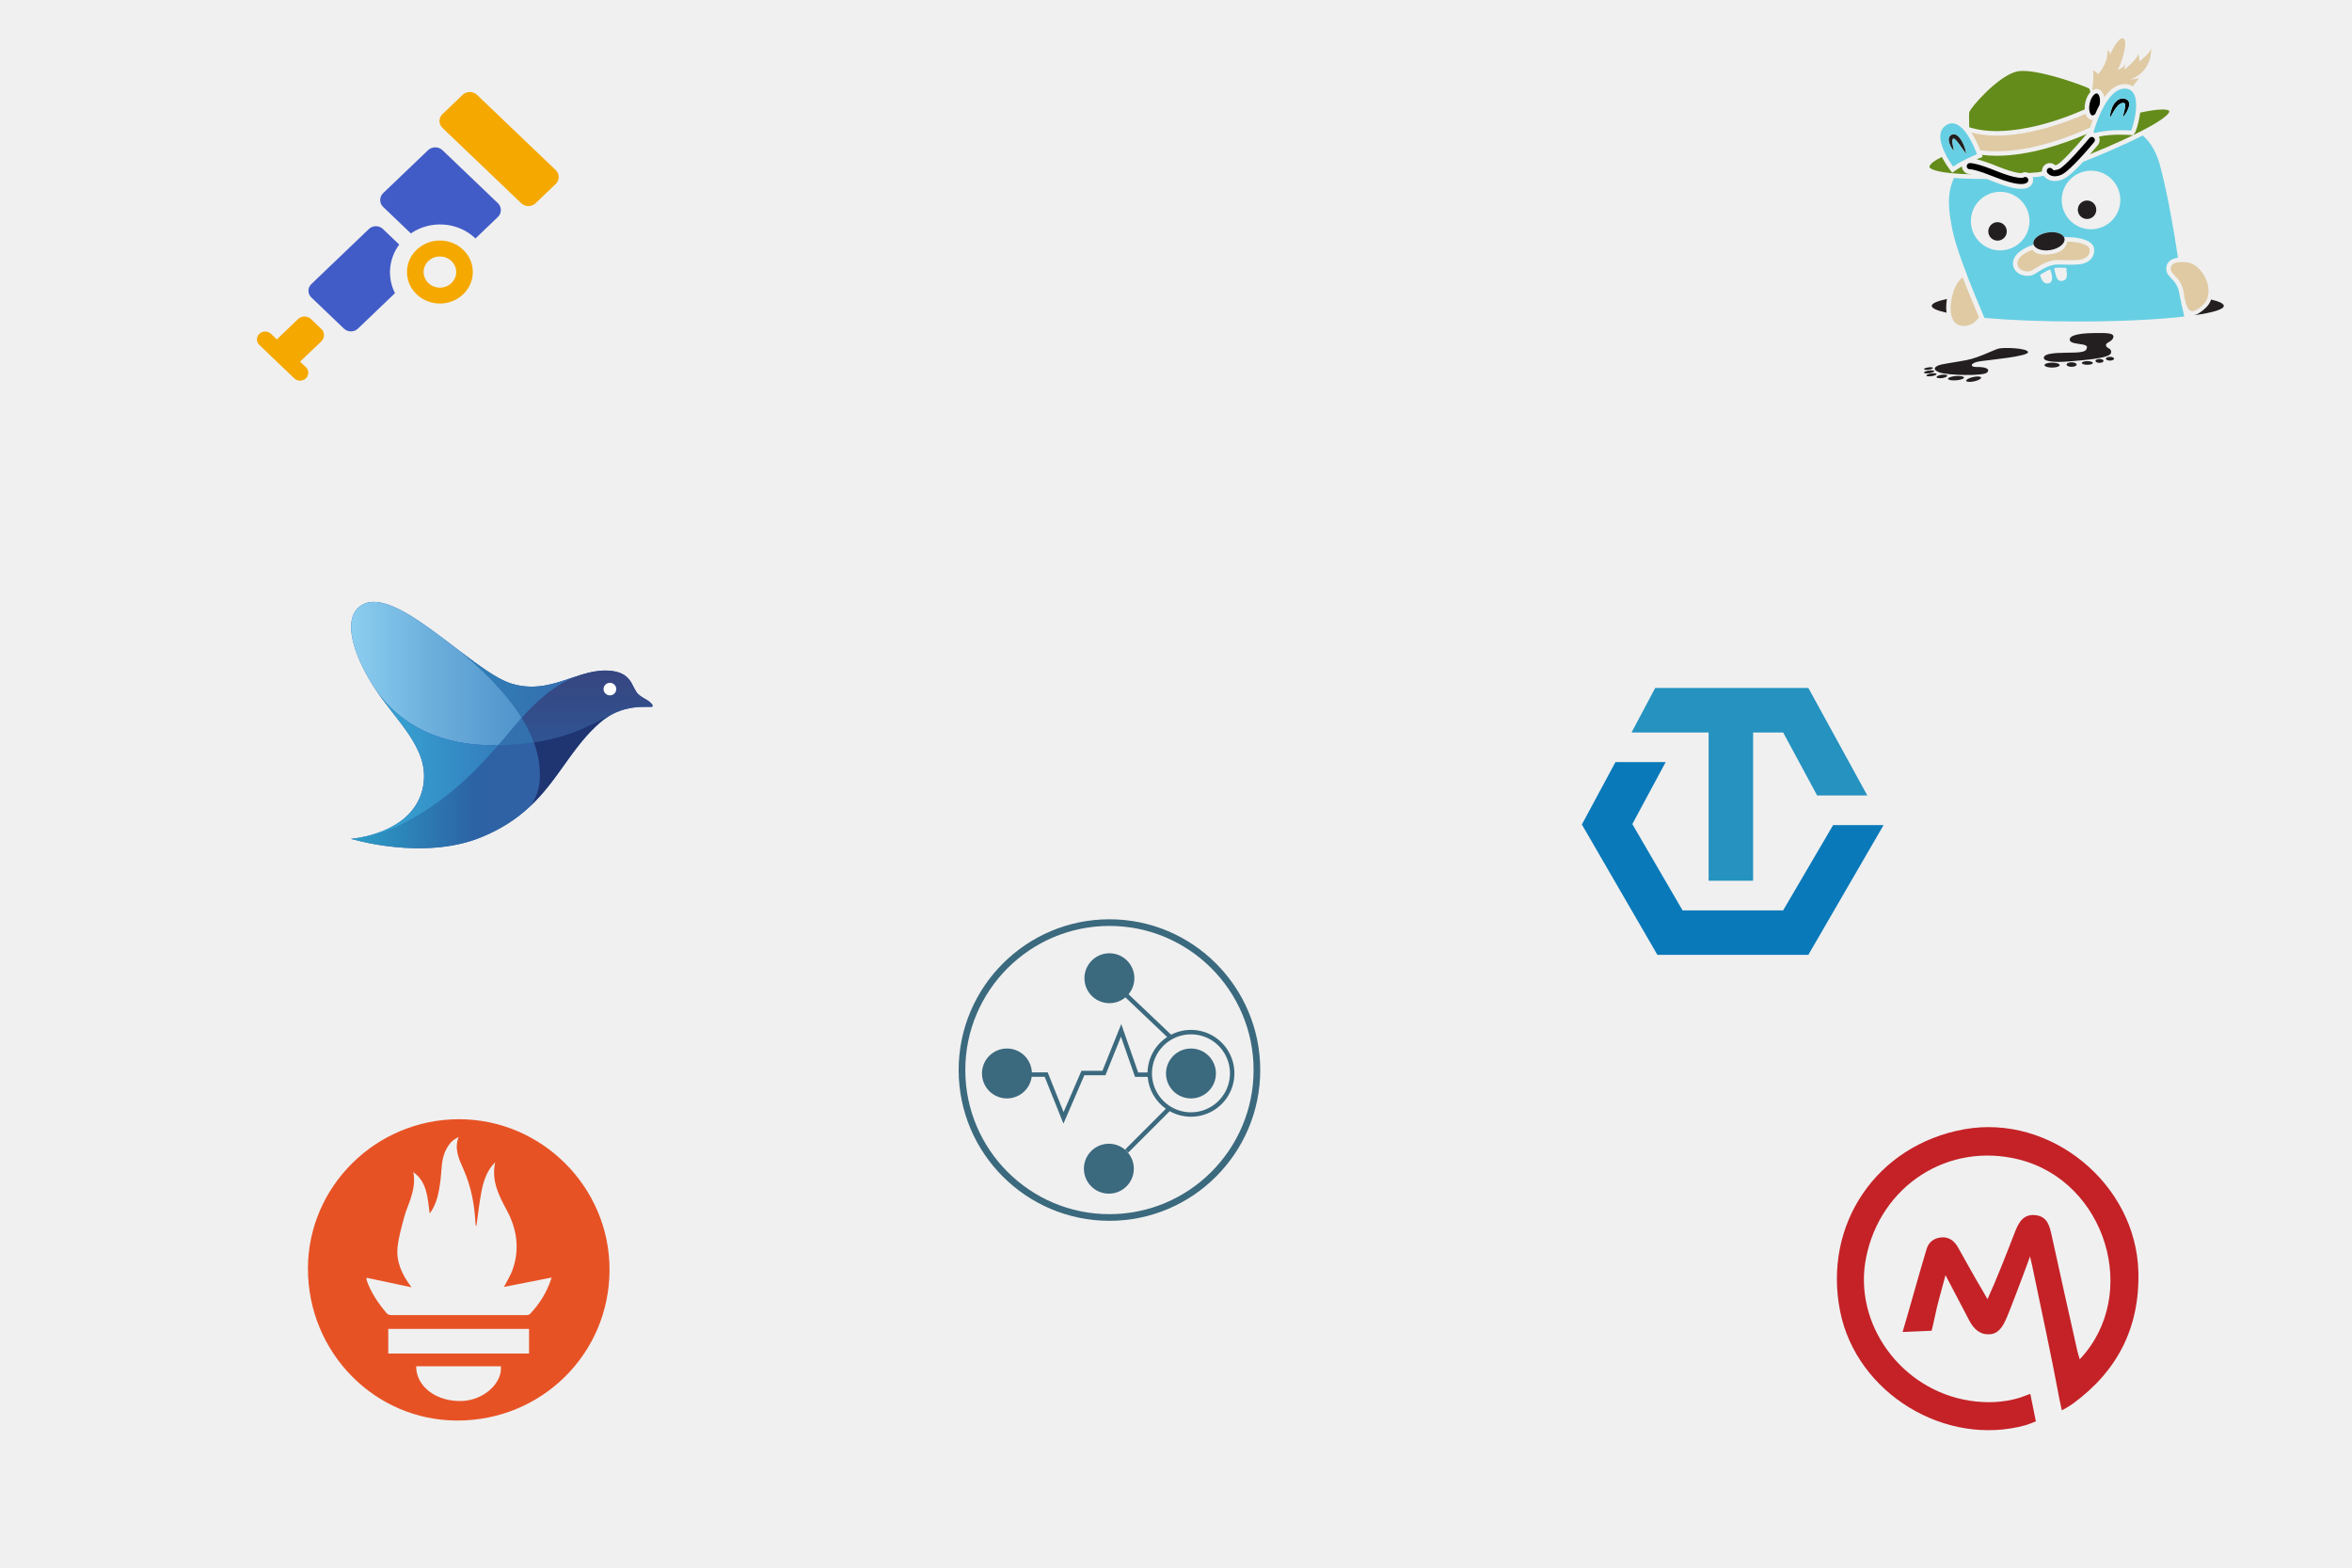
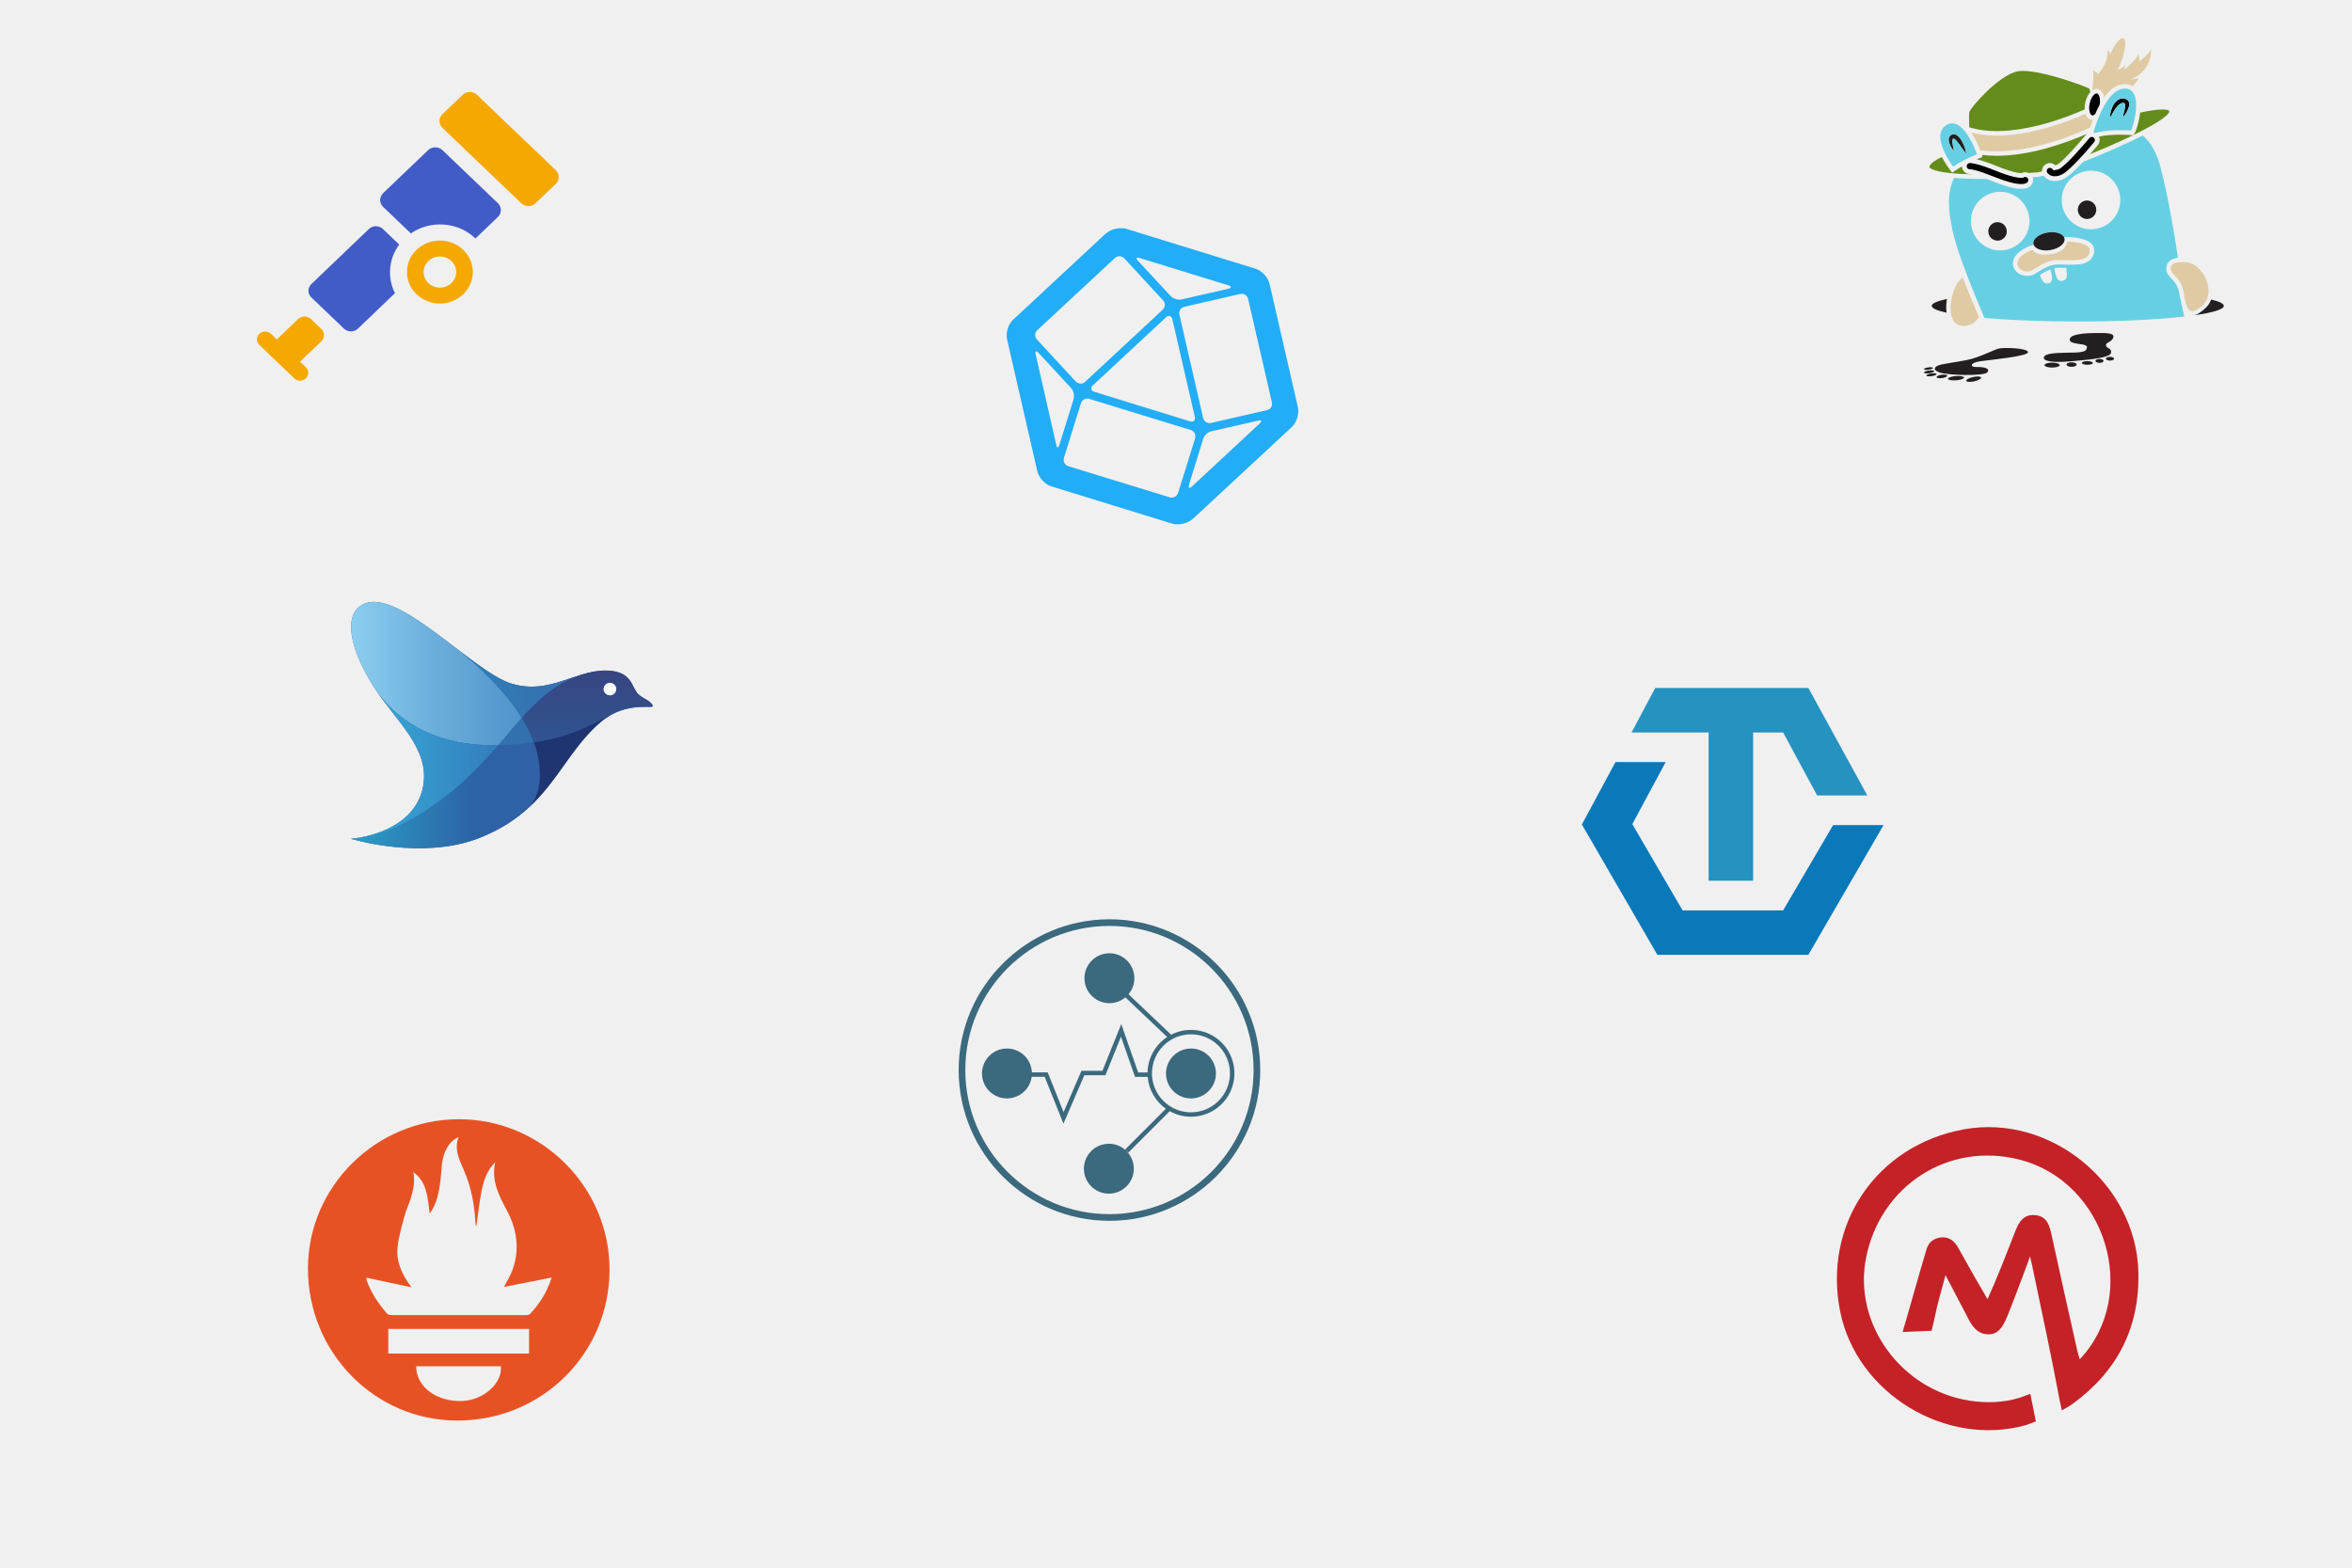
<svg xmlns="http://www.w3.org/2000/svg" width="600" height="400" viewBox="0 0 600 400" fill="none">
  <path d="M106.28 63.727C103 66.864 103 71.951 106.28 75.089C109.56 78.226 114.879 78.226 118.159 75.089C121.438 71.951 121.438 66.864 118.159 63.727C114.879 60.59 109.56 60.59 106.28 63.727ZM115.16 72.228C113.535 73.781 110.904 73.781 109.279 72.228C107.655 70.674 107.655 68.157 109.279 66.603C110.904 65.049 113.535 65.049 115.16 66.603C116.784 68.149 116.784 70.674 115.16 72.228ZM118.018 24.196L112.872 29.119C111.864 30.082 111.864 31.666 112.872 32.63L132.965 51.85C133.973 52.813 135.628 52.813 136.636 51.85L141.782 46.927C142.79 45.964 142.79 44.38 141.782 43.416L121.681 24.196C120.673 23.233 119.025 23.233 118.018 24.196V24.196ZM81.962 87.1C82.875 86.226 82.875 84.799 81.962 83.925L79.346 81.423C78.432 80.549 76.94 80.549 76.026 81.423L70.622 86.592L70.615 86.6L69.131 85.18C68.311 84.396 66.975 84.396 66.163 85.18C65.343 85.965 65.343 87.242 66.163 88.019L75.066 96.535C75.886 97.319 77.221 97.319 78.034 96.535C78.846 95.75 78.854 94.473 78.034 93.696L76.55 92.277L76.558 92.269L81.962 87.1Z" fill="#F5A800" />
  <path d="M109.185 38.329L97.752 49.265C96.737 50.236 96.737 51.835 97.752 52.806L104.812 59.559C109.802 56.123 116.8 56.548 121.29 60.843L127.007 55.376C128.022 54.404 128.022 52.806 127.007 51.835L112.887 38.329C111.872 37.351 110.201 37.351 109.185 38.329ZM101.845 62.405L97.674 58.416C96.698 57.482 95.097 57.482 94.121 58.416L79.416 72.489C78.44 73.423 78.44 74.954 79.416 75.888L87.749 83.858C88.725 84.792 90.326 84.792 91.302 83.858L100.759 74.797C98.76 70.846 99.119 66.073 101.845 62.405Z" fill="#425CC7" />
  <path d="M117.101 285.572C138.201 285.577 155.52 302.905 155.493 323.985C155.466 345.385 138.219 362.472 116.66 362.457C95.584 362.442 78.543 345.096 78.558 323.672C78.572 302.723 95.927 285.568 117.101 285.572ZM105.438 299.064C105.922 301.462 105.452 303.699 104.737 305.9C104.241 307.423 103.557 308.891 103.148 310.435C102.474 312.98 101.71 315.539 101.429 318.142C101.026 321.884 102.486 325.181 104.985 328.458L93.5 326.023C93.52 326.388 93.499 326.527 93.539 326.644C94.627 329.865 96.543 332.579 98.69 335.137C98.917 335.408 99.434 335.547 99.817 335.548C111.268 335.569 122.719 335.568 134.17 335.553C134.525 335.552 134.999 335.485 135.217 335.254C137.671 332.655 139.548 329.695 140.721 325.966L128.564 328.364C129.366 326.781 130.281 325.388 130.807 323.859C132.607 318.626 131.862 313.567 129.278 308.795C127.204 304.966 125.292 301.153 126.326 296.538C124.137 298.716 123.296 301.489 122.762 304.347C122.236 307.162 121.927 310.018 121.52 312.874C121.462 312.787 121.387 312.724 121.375 312.65C121.328 312.35 121.284 312.048 121.268 311.745C121.021 307.068 120.114 302.561 118.2 298.256C117.073 295.723 115.831 293.132 116.992 290.11C116.206 290.527 115.496 290.942 114.986 291.535C113.467 293.303 112.838 295.427 112.676 297.753C112.538 299.739 112.349 301.736 111.983 303.689C111.599 305.743 110.989 307.755 109.62 309.642C109.067 305.611 109.005 301.625 105.438 299.064V299.064ZM134.963 339.08H99.048V345.365H134.963V339.08ZM106.169 348.612C106.139 353.845 111.431 357.744 117.971 357.461C123.391 357.227 128.188 352.932 127.775 348.612H106.169V348.612Z" fill="#E75225" />
  <path d="M509.933 88.925C508.653 89.218 504.887 91.265 501.633 91.887C498.379 92.508 495.563 92.838 494.576 93.203C493.589 93.569 492.821 94.3 494.759 95.031C496.697 95.763 506.094 96.019 506.935 95.031C507.776 94.044 506.355 93.616 504.302 93.642C502.839 93.66 503.019 93.15 503.022 93.093C503.022 93.093 503.114 92.454 505.362 92.143C507.607 91.832 517.538 90.9 517.355 89.839C517.173 88.779 511.213 88.633 509.933 88.925V88.925Z" fill="#231F20" />
  <path d="M503.609 97.304C504.66 97.075 505.458 96.642 505.391 96.336C505.324 96.03 504.419 95.967 503.368 96.196C502.317 96.425 501.519 96.858 501.586 97.164C501.652 97.47 502.558 97.532 503.609 97.304Z" fill="#231F20" />
  <path d="M499.025 97.04C500.153 96.951 501.047 96.633 501.023 96.331C500.999 96.029 500.066 95.857 498.938 95.947C497.811 96.037 496.917 96.354 496.941 96.656C496.965 96.958 497.898 97.13 499.025 97.04Z" fill="#231F20" />
  <path d="M495.438 96.472C496.189 96.369 496.771 96.096 496.739 95.861C496.707 95.626 496.073 95.518 495.322 95.62C494.572 95.722 493.99 95.996 494.022 96.231C494.054 96.466 494.688 96.574 495.438 96.472Z" fill="#231F20" />
  <path d="M492.77 95.978C493.495 95.873 494.06 95.634 494.032 95.444C494.005 95.254 493.395 95.186 492.67 95.291C491.946 95.396 491.381 95.635 491.409 95.825C491.436 96.015 492.046 96.084 492.77 95.978Z" fill="#231F20" />
  <path d="M492.167 95.229C492.892 95.124 493.456 94.885 493.429 94.695C493.401 94.505 492.792 94.436 492.067 94.541C491.343 94.647 490.778 94.886 490.805 95.076C490.833 95.265 491.443 95.334 492.167 95.229Z" fill="#231F20" />
  <path d="M492.003 94.336C492.632 94.245 493.124 94.037 493.1 93.872C493.076 93.707 492.546 93.647 491.916 93.739C491.286 93.83 490.795 94.038 490.819 94.203C490.843 94.368 491.373 94.428 492.003 94.336Z" fill="#231F20" />
  <path d="M529.458 89.949C527.228 90.059 522.182 89.803 521.487 90.973C520.792 92.143 523.535 92.582 527.849 92.216C532.164 91.85 538.27 91.375 538.526 90.059C538.782 88.742 537.392 88.998 537.246 88.157C537.1 87.316 538.782 87.316 539.111 86.073C539.44 84.83 536.844 84.976 534.54 84.976C532.237 84.976 528.398 85.196 528.032 86.402C527.666 87.609 529.787 87.609 531.286 87.901C532.785 88.194 532.347 88.742 532.347 88.742C532.274 89.51 531.688 89.839 529.458 89.949V89.949Z" fill="#231F20" />
  <path d="M523.494 93.788C524.561 93.788 525.427 93.506 525.427 93.157C525.427 92.809 524.561 92.527 523.494 92.527C522.426 92.527 521.56 92.809 521.56 93.157C521.56 93.506 522.426 93.788 523.494 93.788Z" fill="#231F20" />
  <path d="M528.471 93.596C529.183 93.596 529.76 93.338 529.76 93.02C529.76 92.702 529.183 92.444 528.471 92.444C527.759 92.444 527.182 92.702 527.182 93.02C527.182 93.338 527.759 93.596 528.471 93.596Z" fill="#231F20" />
  <path d="M532.488 93.075C533.268 93.075 533.901 92.866 533.901 92.609C533.901 92.351 533.268 92.143 532.488 92.143C531.708 92.143 531.076 92.351 531.076 92.609C531.076 92.866 531.708 93.075 532.488 93.075Z" fill="#231F20" />
  <path d="M535.587 92.582C536.155 92.582 536.616 92.361 536.616 92.088C536.616 91.815 536.155 91.594 535.587 91.594C535.019 91.594 534.559 91.815 534.559 92.088C534.559 92.361 535.019 92.582 535.587 92.582Z" fill="#231F20" />
  <path d="M538.261 92.006C538.836 92.006 539.303 91.791 539.303 91.526C539.303 91.261 538.836 91.046 538.261 91.046C537.685 91.046 537.219 91.261 537.219 91.526C537.219 91.791 537.685 92.006 538.261 92.006Z" fill="#231F20" />
  <path d="M492.793 78.043C492.793 78.666 494.153 79.256 496.568 79.781C496.396 78.529 496.502 77.268 496.664 76.285C494.189 76.815 492.793 77.411 492.793 78.043H492.793ZM564.065 76.427C564.028 76.528 563.989 76.628 563.947 76.727C563.655 77.415 563.223 78.036 562.68 78.55C561.589 79.584 560.633 80.203 559.778 80.429C564.499 79.765 567.301 78.939 567.301 78.043C567.301 77.468 566.142 76.921 564.065 76.427H564.065Z" fill="#231F20" />
  <path d="M555.99 75.116C555.69 72.916 554.752 71.929 553.924 71.058C553.153 70.247 552.424 69.481 552.659 68.074C552.876 66.774 553.91 65.974 555.6 65.766C554.574 58.828 553.07 50.075 551.136 42.607C550.17 38.878 548.643 36.287 546.595 34.565C544.251 35.764 541.431 37.082 538.284 38.447C536.015 39.429 533.73 40.373 531.429 41.277C529.632 43.205 527.668 45.106 526.464 45.648C525.607 46.033 524.846 46.187 524.184 46.187C522.751 46.187 521.784 45.468 521.315 44.829C520.772 44.972 520.339 45.065 520.044 45.096C519.691 45.133 519.171 45.178 518.521 45.224C518.771 45.879 518.671 46.644 518.192 47.221C517.665 47.856 516.816 48.175 515.613 48.175C513.881 48.175 511.416 47.515 508.119 46.183C507.634 45.988 507.189 45.813 506.78 45.658C506.528 45.66 506.275 45.66 506.023 45.66H506.021C502.871 45.66 500.41 45.561 498.481 45.403C496.368 49.778 497.286 54.63 498.059 58.638C498.801 62.479 501.372 69.313 503.758 75.185C504.565 77.171 505.39 79.149 506.232 81.12C512.69 81.691 520.969 82.035 529.997 82.035C540.74 82.035 550.416 81.548 557.231 80.77C556.734 78.727 556.105 75.884 555.997 75.161L555.99 75.116V75.116ZM502.775 56.415C502.775 52.286 506.122 48.938 510.251 48.938C514.38 48.938 517.727 52.286 517.727 56.415C517.727 58.474 516.895 60.338 515.549 61.69C515.096 62.144 514.588 62.538 514.035 62.862C512.888 63.538 511.582 63.893 510.251 63.892C506.122 63.892 502.774 60.544 502.774 56.415H502.775ZM522.745 72.243C521.17 72.713 520.603 70.901 520.434 70.116C520.444 70.109 520.456 70.102 520.467 70.095C521.202 69.635 522.052 69.109 523.01 68.741C523.123 69.045 523.296 69.555 523.4 70.095C523.576 71.005 523.56 72.001 522.746 72.243H522.745ZM525.305 71.604C524.914 71.457 524.618 70.806 524.407 70.095C524.227 69.492 524.107 68.845 524.04 68.425C524.226 68.383 524.414 68.348 524.606 68.323C524.701 68.311 524.902 68.296 525.325 68.296C525.712 68.296 526.181 68.308 526.677 68.321C526.82 68.324 526.967 68.328 527.118 68.332C527.157 68.672 527.204 69.165 527.258 69.886C527.264 69.959 527.266 70.028 527.267 70.095C527.29 71.896 525.716 71.758 525.305 71.604V71.604ZM532.035 67.057C531.274 67.397 530.153 67.542 528.285 67.542C527.652 67.542 526.998 67.525 526.422 67.511C525.922 67.498 525.45 67.486 525.057 67.486C524.697 67.486 524.434 67.496 524.276 67.517C522.512 67.749 521.057 68.661 519.887 69.394C519.545 69.608 519.222 69.811 518.92 69.978C518.436 70.245 517.841 70.387 517.2 70.387C516.016 70.387 514.902 69.922 514.22 69.143C513.653 68.496 513.416 67.688 513.533 66.808C513.886 64.161 517.666 62.811 518.096 62.666L518.788 62.432C518.765 62.364 518.748 62.295 518.736 62.225C518.531 60.993 520.14 59.699 522.33 59.336C522.428 59.32 522.525 59.306 522.623 59.294C524.436 59.069 526.028 59.575 526.524 60.497L527.368 60.504C529.291 60.52 530.878 60.779 532.085 61.272C533.299 61.768 534.041 62.489 534.177 63.302C534.449 64.933 533.648 66.336 532.035 67.057V67.057ZM533.421 58.503C529.292 58.503 525.945 55.156 525.945 51.027C525.945 46.897 529.292 43.55 533.421 43.55C537.55 43.55 540.898 46.897 540.898 51.027C540.898 55.156 537.55 58.503 533.421 58.503Z" fill="#67CFE3" />
  <path d="M542.997 25.836L542.941 25.738L542.867 25.645C542.798 25.534 542.524 25.361 542.503 25.36L542.475 25.345L542.46 25.337L542.407 25.314L542.402 25.312L542.393 25.309L542.317 25.282L542.164 25.23C542.064 25.192 541.949 25.18 541.84 25.157C541.73 25.137 541.613 25.138 541.499 25.131C541.385 25.135 541.268 25.143 541.154 25.159C540.695 25.24 540.289 25.462 539.981 25.727C539.667 25.991 539.432 26.293 539.242 26.593C538.863 27.196 538.65 27.798 538.509 28.316C538.397 28.733 538.323 29.159 538.288 29.589C538.272 29.743 538.273 29.867 538.27 29.95C538.268 30.034 538.271 30.079 538.271 30.079L538.505 29.654C538.654 29.386 538.862 29.006 539.119 28.569C539.378 28.135 539.687 27.637 540.062 27.186C540.25 26.963 540.457 26.754 540.674 26.593C540.893 26.434 541.118 26.325 541.341 26.289C541.398 26.282 541.454 26.276 541.511 26.272C541.568 26.278 541.625 26.271 541.684 26.282C541.743 26.296 541.802 26.296 541.863 26.315L542.006 26.354L542.052 26.375C542.049 26.373 542.047 26.371 542.046 26.369C542.048 26.37 542.051 26.371 542.053 26.371C542.054 26.373 542.056 26.375 542.058 26.378L542.064 26.381L542.077 26.387L542.071 26.386C542.068 26.386 542.065 26.384 542.062 26.383C542.069 26.388 542.076 26.398 542.082 26.413C542.113 26.468 542.135 26.577 542.146 26.698C542.161 26.947 542.13 27.235 542.084 27.508C542.039 27.771 541.985 28.034 541.922 28.294C541.806 28.788 541.694 29.208 541.621 29.506C541.544 29.803 541.504 29.978 541.504 29.978C541.504 29.978 541.632 29.852 541.825 29.608C542.094 29.271 542.333 28.912 542.541 28.535C542.683 28.278 542.808 28.012 542.915 27.739C543.027 27.441 543.13 27.112 543.162 26.714C543.175 26.512 543.169 26.288 543.083 26.03C543.061 25.963 543.033 25.897 542.997 25.836V25.836Z" fill="black" />
  <path d="M542.058 26.378L542.052 26.375C542.054 26.377 542.056 26.381 542.06 26.382L542.062 26.383L542.061 26.382C542.06 26.381 542.059 26.379 542.058 26.378V26.378Z" fill="black" />
  <path d="M496.626 40.124H496.729C496.694 40.062 496.66 40.001 496.626 39.939V40.124ZM497.542 37.227C497.718 37.58 497.929 37.915 498.172 38.226C498.256 38.34 498.334 38.422 498.383 38.48C498.434 38.537 498.464 38.566 498.464 38.566C498.464 38.566 498.434 38.404 498.377 38.131C498.324 37.857 498.243 37.471 498.17 37.021C498.133 36.796 498.1 36.555 498.084 36.311C498.07 36.071 498.07 35.814 498.123 35.625C498.149 35.532 498.184 35.459 498.217 35.423C498.25 35.389 498.276 35.379 498.323 35.362L498.358 35.355L498.415 35.343C498.431 35.341 498.411 35.352 498.409 35.354C498.403 35.357 498.396 35.359 498.39 35.358C498.387 35.358 498.383 35.358 498.38 35.357L498.388 35.361C498.398 35.365 498.407 35.366 498.419 35.367C498.474 35.388 498.558 35.433 498.647 35.5C498.831 35.633 499.022 35.841 499.204 36.051C499.386 36.268 499.561 36.491 499.729 36.719C500.063 37.174 500.372 37.618 500.644 37.999C500.864 38.311 501.09 38.619 501.321 38.923C501.41 39.042 501.502 39.158 501.596 39.273L501.582 39.156C501.571 39.081 501.559 38.969 501.53 38.831C501.458 38.448 501.36 38.071 501.237 37.701C501.066 37.175 500.849 36.665 500.589 36.177C500.442 35.907 500.278 35.631 500.076 35.362C499.875 35.091 499.647 34.825 499.33 34.58C499.165 34.463 498.975 34.349 498.732 34.276C498.666 34.261 498.6 34.248 498.533 34.238L498.483 34.231L498.416 34.23C498.37 34.231 498.325 34.233 498.28 34.236C498.24 34.24 498.179 34.247 498.158 34.252L498.102 34.267L498.046 34.283L497.972 34.304L497.95 34.314L497.906 34.334C497.676 34.428 497.45 34.618 497.322 34.838C497.191 35.056 497.14 35.276 497.122 35.472C497.084 35.866 497.162 36.182 497.239 36.47C497.319 36.73 497.42 36.983 497.542 37.226V37.227Z" fill="#231F20" />
  <path d="M500.989 83.155C502.742 83.155 503.976 82.201 504.843 80.962C503.851 78.664 502.22 74.791 500.674 70.714C500.255 71.07 499.771 71.608 499.248 72.419C497.945 74.439 496.872 79.138 498.223 81.618C498.787 82.652 499.692 83.155 500.989 83.155ZM562.87 71.512C561.843 68.853 559.657 66.966 557.556 66.922L557.481 66.916C557.478 66.915 557.074 66.855 556.532 66.855C555.387 66.855 553.983 67.1 553.789 68.263C553.654 69.07 554.007 69.483 554.754 70.269C555.607 71.166 556.775 72.395 557.125 74.961C557.526 77.901 558.244 79.392 559.258 79.392C559.732 79.392 560.596 79.108 562.024 77.755C563.783 76.089 563.614 73.438 562.87 71.512V71.512Z" fill="#DFCAA3" />
  <path d="M509.577 61.399C510.879 61.399 511.935 60.344 511.935 59.042C511.935 57.74 510.879 56.684 509.577 56.684C508.275 56.684 507.22 57.74 507.22 59.042C507.22 60.344 508.275 61.399 509.577 61.399Z" fill="#231F20" />
  <path d="M532.411 55.876C533.713 55.876 534.768 54.821 534.768 53.519C534.768 52.217 533.713 51.161 532.411 51.161C531.109 51.161 530.053 52.217 530.053 53.519C530.053 54.821 531.109 55.876 532.411 55.876Z" fill="#231F20" />
  <path d="M503.182 32.706C505.022 33.202 507.102 33.454 509.365 33.454C513 33.454 520.719 32.748 531.568 28.017L531.812 27.91C531.778 27.36 531.823 26.755 531.962 26.123C532.203 25.029 532.679 24.102 533.264 23.487C533.151 23.068 533.059 22.761 532.994 22.605C531.742 21.938 521.421 18.093 516.038 18.093C515.5 18.093 515.031 18.134 514.642 18.213C509.872 19.186 502.623 27.48 502.363 28.655C502.285 29.164 502.308 30.761 502.366 32.485L503.182 32.706V32.706ZM503.089 44.483C502.829 44.428 502.683 44.411 502.623 44.407C501.628 44.468 500.716 43.772 500.532 42.763C500.515 42.663 500.505 42.56 500.503 42.458C499.962 42.765 499.42 43.097 498.914 43.448L498.012 44.072L497.349 43.199C497.149 42.936 496.227 41.691 495.377 40.054C493.78 40.807 492.532 41.631 492.228 42.411C492.17 42.559 492.194 42.639 492.253 42.726C492.514 43.108 494.06 44.274 503.089 44.483H503.089ZM521.838 41.926C522.63 41.421 523.643 41.543 524.295 42.164C524.395 42.148 524.566 42.105 524.819 41.991C525.807 41.521 529.373 37.715 532.081 34.455C532.177 34.341 532.285 34.237 532.404 34.147C526.214 36.822 517.564 39.745 509.329 39.745C508.006 39.745 506.749 39.668 505.582 39.517L505.763 40.049L504.733 40.444C504.725 40.447 504.548 40.515 504.252 40.638C505.578 40.948 507.37 41.557 509.621 42.466C513.74 44.129 515.316 44.193 515.71 44.169C516.27 43.873 516.947 43.861 517.527 44.144C518.595 44.076 519.426 44.009 519.924 43.957C520.15 43.933 520.486 43.863 520.913 43.752C520.889 43.393 520.962 43.034 521.125 42.712C521.287 42.391 521.534 42.119 521.838 41.926V41.926ZM545.817 29.692C545.517 31.48 544.94 33.442 544.558 33.978L544.199 34.48C545.824 33.689 547.273 32.938 548.503 32.249C552.78 29.851 553.312 28.8 553.373 28.535C553.413 28.362 553.371 28.308 553.352 28.286C553.306 28.227 553.005 27.936 551.654 27.936C550.178 27.936 548.111 28.273 545.955 28.741C545.916 29.059 545.87 29.376 545.817 29.692V29.692ZM544.149 34.504L543.532 34.454C543.521 34.453 542.389 34.362 540.853 34.362C539.258 34.362 537.154 34.458 535.428 34.867C535.758 35.552 535.683 36.395 535.165 37.018C534.511 37.804 533.847 38.581 533.172 39.349C534.732 38.716 536.284 38.065 537.828 37.396C540.134 36.396 542.26 35.423 544.149 34.504H544.149Z" fill="#648C1A" />
  <path d="M532.026 29.067C527.691 30.957 518.192 34.599 509.365 34.599C507.13 34.599 504.938 34.366 502.884 33.812C503.107 34.151 503.32 34.498 503.521 34.851C504.284 36.192 504.842 37.517 505.147 38.299C506.214 38.466 507.607 38.6 509.329 38.6C514.4 38.6 522.325 37.439 533.199 32.544C533.37 32.008 533.598 31.337 533.879 30.59C533.857 30.591 533.835 30.595 533.813 30.595C533.698 30.595 533.582 30.583 533.47 30.558C532.795 30.41 532.296 29.859 532.026 29.067V29.067Z" fill="#DFCAA3" />
  <path d="M496.729 40.124C497.512 41.518 498.262 42.506 498.262 42.506C500.888 40.687 504.324 39.374 504.324 39.374C504.324 39.374 504.235 39.115 504.07 38.691C503.97 38.434 503.865 38.178 503.757 37.925C503.642 37.656 503.523 37.389 503.4 37.123C503.339 36.991 503.276 36.859 503.212 36.728C503.071 36.437 502.924 36.148 502.771 35.863C502.506 35.37 502.212 34.868 501.891 34.387C500.837 32.806 499.5 31.461 498.004 31.462C497.532 31.462 497.044 31.596 496.544 31.897C493.794 33.56 495.213 37.368 496.626 39.939C496.66 40.001 496.694 40.063 496.729 40.124V40.124ZM497.122 35.472C497.14 35.276 497.191 35.056 497.322 34.838C497.45 34.618 497.676 34.428 497.906 34.334L497.95 34.314L497.972 34.304L498.046 34.283L498.102 34.267L498.158 34.252C498.179 34.247 498.24 34.24 498.28 34.236C498.325 34.233 498.371 34.231 498.416 34.23L498.483 34.231L498.533 34.238C498.6 34.248 498.667 34.261 498.732 34.276C498.975 34.349 499.165 34.463 499.33 34.58C499.647 34.825 499.875 35.091 500.076 35.362C500.278 35.631 500.442 35.907 500.589 36.177C500.849 36.665 501.066 37.175 501.237 37.701C501.36 38.071 501.458 38.448 501.53 38.831C501.559 38.969 501.571 39.081 501.582 39.156L501.596 39.273C501.596 39.273 501.49 39.147 501.321 38.923C501.09 38.619 500.864 38.311 500.644 37.999C500.372 37.618 500.063 37.174 499.729 36.719C499.561 36.491 499.386 36.268 499.204 36.051C499.022 35.841 498.831 35.633 498.647 35.5C498.558 35.433 498.474 35.388 498.419 35.367C498.407 35.366 498.398 35.366 498.388 35.361L498.381 35.357C498.384 35.358 498.387 35.358 498.39 35.359C498.396 35.359 498.403 35.357 498.409 35.354C498.411 35.352 498.431 35.341 498.415 35.343L498.358 35.355L498.323 35.362C498.276 35.379 498.25 35.389 498.217 35.422C498.184 35.459 498.149 35.532 498.123 35.625C498.07 35.814 498.07 36.071 498.084 36.311C498.1 36.555 498.133 36.796 498.17 37.021C498.243 37.471 498.324 37.857 498.377 38.131C498.434 38.404 498.464 38.566 498.464 38.566C498.464 38.566 498.434 38.537 498.383 38.48C498.334 38.422 498.256 38.34 498.172 38.226C497.929 37.915 497.718 37.58 497.542 37.227C497.42 36.983 497.319 36.73 497.239 36.47C497.162 36.182 497.084 35.866 497.122 35.472ZM498.004 30.889V31.462V30.889Z" fill="#67CFE3" />
  <path d="M534.848 22.692C534.963 22.692 535.078 22.704 535.191 22.729C536.032 22.914 536.6 23.723 536.791 24.846C538.393 22.595 540.141 21.457 542.009 21.457C542.797 21.457 543.488 21.642 544.067 22.001C545.053 20.802 545.68 19.976 545.68 19.976C544.939 20.11 543.39 20.312 543.39 20.312C549.25 18.157 548.778 12.297 548.778 12.297C548.778 13.307 545.747 15.732 545.747 15.732C545.882 14.857 545.411 13.711 545.411 13.711C545.545 14.857 541.908 17.82 541.908 17.82C542.177 17.281 541.975 16.338 541.975 16.338C541.773 17.416 540.157 17.82 540.157 17.82C541.167 16.608 543.053 10.209 541.639 9.805C540.224 9.401 538.271 13.981 538.271 13.981C538.203 12.903 537.597 12.903 537.597 12.903C537.867 16.271 535.173 18.965 535.173 18.965C534.971 18.292 533.893 17.955 533.893 17.955C534.239 18.704 533.845 22.117 533.724 23.085C534.081 22.832 534.463 22.692 534.848 22.692V22.692Z" fill="#DFCAA3" />
  <path d="M533.408 29.244L533.412 29.249C533.441 29.28 533.471 29.309 533.502 29.333C533.513 29.342 533.525 29.348 533.536 29.356C533.559 29.371 533.581 29.387 533.604 29.399C533.64 29.417 533.678 29.431 533.716 29.439H533.716C533.778 29.451 533.842 29.453 533.904 29.443C534.081 29.416 534.275 29.306 534.469 29.125C534.65 28.7 534.841 28.28 535.042 27.864C535.223 27.487 535.414 27.114 535.613 26.747C535.901 25.224 535.514 23.973 534.945 23.848C534.913 23.841 534.88 23.837 534.848 23.838C534.263 23.838 533.414 24.855 533.081 26.369C532.839 27.468 532.951 28.445 533.236 28.991L533.237 28.993C533.288 29.091 533.346 29.176 533.408 29.244H533.408Z" fill="black" />
  <path d="M542.053 26.371C542.051 26.371 542.048 26.37 542.046 26.369C542.047 26.371 542.049 26.373 542.052 26.375L542.058 26.378C542.056 26.375 542.055 26.373 542.053 26.371V26.371ZM542.077 26.387L542.064 26.381L542.058 26.378C542.059 26.379 542.06 26.381 542.061 26.382L542.062 26.383C542.065 26.384 542.068 26.386 542.071 26.386L542.077 26.387V26.387Z" fill="#67CFE3" />
  <path d="M542.009 22.602C538.673 22.602 536.219 27.624 534.936 31.035C534.713 31.629 534.504 32.228 534.311 32.833C534.211 33.144 534.115 33.458 534.024 33.772C534.185 33.805 534.343 33.86 534.494 33.933C536.438 33.351 538.953 33.217 540.853 33.217C542.461 33.217 543.626 33.312 543.626 33.312C544.131 32.605 547.061 22.602 542.009 22.602V22.602ZM543.162 26.714C543.13 27.112 543.027 27.441 542.915 27.738C542.808 28.012 542.683 28.278 542.541 28.535C542.333 28.912 542.094 29.271 541.825 29.608C541.632 29.851 541.504 29.978 541.504 29.978C541.504 29.978 541.545 29.803 541.621 29.506C541.694 29.208 541.806 28.788 541.922 28.294C541.98 28.048 542.038 27.782 542.084 27.508C542.13 27.235 542.16 26.947 542.146 26.698C542.135 26.577 542.113 26.468 542.082 26.413C542.076 26.398 542.069 26.388 542.062 26.383L542.06 26.382C542.056 26.381 542.054 26.377 542.052 26.375L542.006 26.354L541.863 26.315C541.802 26.296 541.743 26.296 541.684 26.282C541.625 26.271 541.568 26.278 541.511 26.272C541.454 26.276 541.398 26.282 541.341 26.289C541.118 26.325 540.893 26.434 540.674 26.593C540.457 26.754 540.25 26.963 540.062 27.186C539.687 27.637 539.378 28.135 539.119 28.569C538.862 29.006 538.654 29.386 538.505 29.654L538.271 30.079C538.271 30.079 538.268 30.034 538.27 29.95C538.273 29.867 538.272 29.743 538.288 29.589C538.323 29.159 538.397 28.733 538.509 28.316C538.65 27.797 538.863 27.196 539.241 26.593C539.432 26.293 539.667 25.991 539.981 25.727C540.289 25.462 540.695 25.24 541.154 25.159C541.268 25.143 541.384 25.134 541.499 25.131C541.613 25.138 541.73 25.137 541.84 25.157C541.949 25.18 542.064 25.192 542.164 25.23L542.317 25.282L542.393 25.309L542.402 25.312L542.407 25.314L542.46 25.337L542.475 25.345L542.503 25.36C542.524 25.361 542.798 25.534 542.867 25.645L542.941 25.738L542.997 25.836C543.036 25.902 543.062 25.967 543.083 26.03C543.169 26.288 543.175 26.512 543.162 26.714V26.714Z" fill="#67CFE3" />
  <path d="M524.184 44.974C524.729 44.974 525.329 44.829 525.967 44.542C527.296 43.944 530.54 40.686 534.233 36.243C534.3 36.163 534.35 36.071 534.381 35.971C534.411 35.872 534.422 35.767 534.412 35.664C534.403 35.56 534.373 35.459 534.325 35.367C534.276 35.275 534.21 35.194 534.13 35.127C533.988 35.008 533.809 34.944 533.625 34.944C533.508 34.944 533.393 34.969 533.287 35.019C533.182 35.068 533.088 35.141 533.014 35.23C531.406 37.165 526.894 42.347 525.34 43.086L525.316 43.097C525.014 43.233 524.734 43.322 524.483 43.361L523.892 43.454L523.459 43.042C523.311 42.903 523.115 42.825 522.912 42.825C522.762 42.825 522.615 42.868 522.488 42.949C522.4 43.005 522.324 43.077 522.264 43.162C522.205 43.248 522.162 43.344 522.14 43.445C522.117 43.547 522.115 43.652 522.133 43.755C522.151 43.857 522.189 43.955 522.245 44.043C522.306 44.138 522.876 44.974 524.184 44.974V44.974ZM516.65 45.149C516.52 45.149 516.392 45.181 516.278 45.241L516.045 45.364L515.782 45.38C515.731 45.383 515.669 45.385 515.593 45.385C514.853 45.385 513.034 45.152 509.167 43.59C504.902 41.867 503.212 41.61 502.585 41.61C502.465 41.61 502.395 41.62 502.363 41.625C502.261 41.644 502.163 41.682 502.075 41.739C501.988 41.795 501.912 41.868 501.853 41.954C501.794 42.039 501.752 42.136 501.73 42.237C501.708 42.339 501.706 42.444 501.725 42.546C501.793 42.918 502.126 43.198 502.501 43.198C502.516 43.198 502.532 43.197 502.548 43.196L502.636 43.191L502.723 43.198C503.193 43.237 504.705 43.497 508.573 45.059C511.701 46.322 514.069 46.963 515.613 46.963C516.421 46.963 516.975 46.789 517.259 46.447C517.326 46.367 517.376 46.275 517.407 46.175C517.438 46.076 517.448 45.971 517.439 45.868C517.429 45.764 517.399 45.663 517.351 45.571C517.302 45.479 517.236 45.398 517.156 45.332C517.014 45.213 516.835 45.148 516.65 45.149V45.149Z" fill="black" />
  <path d="M527.358 61.645C527.358 61.645 527.135 64.26 523.454 64.803C522.757 64.906 522.159 64.951 521.643 64.951C519.685 64.951 518.914 64.306 518.461 63.746C518.461 63.746 514.933 64.938 514.664 66.958C514.462 68.469 515.918 69.246 517.2 69.246C517.633 69.246 518.046 69.158 518.368 68.979C519.648 68.272 521.568 66.723 524.127 66.386C524.359 66.356 524.678 66.345 525.058 66.345C525.934 66.345 527.128 66.402 528.286 66.402C529.601 66.402 530.87 66.328 531.57 66.016C533.153 65.308 533.153 64.096 533.052 63.49C532.94 62.818 531.332 61.679 527.358 61.645V61.645Z" fill="#DFCAA3" />
  <path d="M523.071 63.799C523.115 63.791 523.158 63.783 523.201 63.775C523.249 63.766 523.297 63.757 523.344 63.747C525.259 63.353 526.667 62.247 526.683 61.14C526.686 60.916 526.631 60.694 526.524 60.497C526.027 59.575 524.436 59.069 522.623 59.294C522.525 59.306 522.428 59.32 522.33 59.336C520.14 59.699 518.531 60.993 518.736 62.225C518.747 62.296 518.765 62.365 518.788 62.432C519.164 63.535 521.007 64.141 523.071 63.799V63.799Z" fill="#231F20" />
  <path d="M166.079 180.357H164.714C162.219 180.32 157.413 180.594 153.08 184.344C142.702 193.32 140.335 206.556 122.584 213.693C107.782 219.647 89.538 214.021 89.538 214.021C89.538 214.021 105.815 212.892 107.964 200.475C109.657 190.771 100.808 183.871 95.274 175.113C89.629 166.192 88.191 158.782 90.904 155.578C98.605 146.474 119.816 171.071 130.358 174.385C140.663 177.626 147.618 170.107 156.157 171.199C158.888 171.545 160.217 172.728 161.091 174.221C161.382 174.731 162.128 176.442 162.784 177.08C163.421 177.699 164.277 178.154 165.078 178.627C166.079 179.228 167.081 180.357 166.079 180.357V180.357Z" fill="url(#paint0_linear_1_2)" />
  <path d="M117.34 166.137C114.791 164.189 112.169 162.168 109.566 160.311C108.983 159.893 108.401 159.492 107.818 159.091C100.881 154.34 94.454 151.372 90.904 155.578C88.191 158.782 89.629 166.192 95.274 175.113C95.328 175.204 95.383 175.295 95.456 175.386C98.405 179.938 106.926 190.607 127.153 190.152C128.482 188.732 130.503 186.074 133.125 183.161C128.865 176.315 122.492 170.343 117.34 166.137V166.137Z" fill="url(#paint1_linear_1_2)" />
  <path d="M137.713 198.309C137.786 195.268 137.24 192.282 136.184 189.387C133.526 189.788 130.54 190.061 127.135 190.134C124.659 192.756 119.015 199.783 109.639 206.119C97.185 214.549 89.538 214.021 89.538 214.021C89.538 214.021 107.782 219.647 122.565 213.711C127.863 211.581 131.796 208.905 134.982 205.955C135.51 205.446 137.604 202.86 137.713 198.309Z" fill="url(#paint2_linear_1_2)" />
  <path d="M133.107 183.161C130.503 186.056 128.464 188.732 127.135 190.152C130.54 190.079 133.526 189.806 136.184 189.406C135.874 188.55 135.51 187.694 135.11 186.857C134.527 185.582 133.853 184.362 133.107 183.161V183.161Z" fill="url(#paint3_linear_1_2)" />
  <path d="M148.273 172.164C142.811 173.821 137.367 176.588 130.358 174.385C126.88 173.293 122.256 169.888 117.34 166.156C122.492 170.361 128.883 176.315 133.125 183.179C136.985 178.864 142.137 174.094 148.273 172.164Z" fill="url(#paint4_linear_1_2)" />
  <path d="M136.202 189.387C137.258 192.282 137.804 195.268 137.731 198.309C137.622 202.842 135.528 205.446 135 205.955C142.465 199.055 145.815 190.662 153.08 184.362C154.427 183.197 155.829 182.36 157.194 181.777C152.406 183.761 147.235 187.731 136.202 189.387V189.387Z" fill="url(#paint5_linear_1_2)" />
  <path d="M166.079 180.357C167.081 180.357 166.079 179.21 165.06 178.627C164.259 178.154 163.421 177.699 162.766 177.08C162.11 176.442 161.382 174.731 161.072 174.221C160.18 172.71 158.851 171.545 156.138 171.199C153.407 170.853 150.822 171.381 148.255 172.164C142.119 174.094 136.949 178.882 133.089 183.161C133.835 184.362 134.509 185.582 135.11 186.838C135.51 187.676 135.874 188.532 136.184 189.387C147.235 187.712 152.406 183.761 157.176 181.759C160.18 180.448 162.984 180.339 164.714 180.357H166.079V180.357Z" fill="url(#paint6_linear_1_2)" />
  <path d="M109.657 206.119C119.015 199.783 124.677 192.756 127.153 190.134C106.926 190.589 98.387 179.938 95.456 175.386C101.009 184.016 109.639 190.88 107.982 200.475C105.815 212.892 89.538 214.021 89.538 214.021C89.538 214.021 97.185 214.549 109.657 206.119Z" fill="url(#paint7_linear_1_2)" />
  <path d="M155.592 177.426C156.487 177.426 157.213 176.708 157.213 175.823C157.213 174.939 156.487 174.221 155.592 174.221C154.697 174.221 153.972 174.939 153.972 175.823C153.972 176.708 154.697 177.426 155.592 177.426Z" fill="white" />
  <path d="M545.501 324.473C544.902 302.039 523.09 284.165 501.053 288.143C478.729 292.174 464.95 312.454 469.44 334.672C473.662 355.562 496.353 369.319 516.792 363.627C517.658 363.341 518.512 363.02 519.352 362.664L517.936 355.64C517.936 355.64 516.154 356.321 515.226 356.636C511.1 357.897 506.782 358.043 502.577 357.405C484.971 354.734 472.688 337.736 476.035 320.921C479.705 302.486 497.013 291.345 515.003 295.837C537.268 301.397 546.087 330.396 530.545 346.831C530.268 345.829 530.086 345.37 529.938 344.711C527.747 334.948 525.553 325.185 523.428 315.408C522.88 312.89 522.347 310.378 519.242 310.048C516.166 309.721 514.971 311.893 514.013 314.364C511.826 320.004 509.472 326.07 507.019 331.493C506.156 329.973 506.052 329.766 505.588 328.997C503.457 325.467 501.529 321.818 499.474 318.242C498.527 316.595 497.144 315.522 495.153 315.73C493.371 315.917 492.023 316.907 491.496 318.647C489.389 325.607 487.514 332.587 485.359 339.862L492.752 339.542C492.752 339.542 493.274 337.539 493.574 336.015C494.233 332.656 495.257 329.369 496.303 325.357C498.559 329.661 500.463 333.283 502.355 336.91C503.467 339.04 505.052 340.604 507.594 340.442C510.103 340.281 511.126 338.007 512.001 336.014C512.615 334.614 516.044 325.638 517.878 320.565C518.108 321.763 518.261 322.213 518.404 322.904C520.739 334.206 523.226 345.48 525.333 356.825C525.553 358.014 525.985 359.855 525.985 359.855C526.956 359.353 527.893 358.787 528.789 358.16C540.189 349.819 545.882 338.696 545.501 324.473V324.473Z" fill="#C42227" />
  <path d="M467.631 210.528L454.885 232.281H429.224L416.408 210.271L424.918 194.45H412.103L403.538 210.372L422.8 243.625H461.316L480.5 210.528H467.631Z" fill="#0979B9" />
  <path d="M461.316 175.538H422.248L416.214 186.89H435.873V224.713H447.224V186.89H454.885L463.551 202.96H476.351L461.316 175.538Z" fill="#2592C0" />
  <path d="M321.49 273.026C321.49 251.815 304.233 234.559 283.022 234.559C261.811 234.559 244.555 251.815 244.555 273.026C244.555 294.237 261.811 311.493 283.022 311.493C304.233 311.493 321.49 294.237 321.49 273.026ZM246.251 273.026C246.251 252.75 262.747 236.254 283.023 236.254C303.299 236.254 319.794 252.75 319.794 273.026C319.794 293.302 303.298 309.798 283.022 309.798C262.746 309.798 246.251 293.302 246.251 273.026H246.251Z" fill="#3B697E" />
  <path d="M303.818 280.265C307.334 280.265 310.184 277.414 310.184 273.898C310.184 270.382 307.334 267.532 303.818 267.532C300.302 267.532 297.451 270.382 297.451 273.898C297.451 277.414 300.302 280.265 303.818 280.265Z" fill="#3B697E" />
  <path d="M282.872 304.564C286.388 304.564 289.238 301.714 289.238 298.198C289.238 294.682 286.388 291.831 282.872 291.831C279.356 291.831 276.505 294.682 276.505 298.198C276.505 301.714 279.356 304.564 282.872 304.564Z" fill="#3B697E" />
  <path d="M281.999 274.352L285.96 264.514L289.552 274.776H292.777C292.912 276.386 293.397 277.948 294.199 279.351C295 280.754 296.099 281.965 297.418 282.899L287.01 293.308L287.809 294.107L298.397 283.519C300.067 284.457 301.952 284.946 303.868 284.938C305.784 284.93 307.665 284.425 309.328 283.472C310.99 282.52 312.377 281.153 313.353 279.504C314.33 277.856 314.861 275.982 314.897 274.067C314.933 272.151 314.471 270.259 313.557 268.575C312.643 266.891 311.308 265.473 309.682 264.459C308.057 263.446 306.196 262.871 304.282 262.791C302.367 262.712 300.465 263.13 298.761 264.005L287.895 253.683C288.948 252.425 289.474 250.81 289.365 249.174C289.256 247.538 288.521 246.007 287.311 244.9C286.101 243.792 284.511 243.195 282.872 243.231C281.232 243.267 279.67 243.934 278.51 245.093C277.35 246.253 276.682 247.815 276.646 249.454C276.609 251.093 277.206 252.684 278.312 253.894C279.419 255.104 280.95 255.841 282.586 255.95C284.222 256.06 285.837 255.534 287.096 254.483L297.745 264.599C296.238 265.587 294.995 266.927 294.124 268.503C293.252 270.08 292.778 271.845 292.742 273.646H290.353L286.034 261.304L281.235 273.222H275.877L271.324 283.759L267.308 273.718L267.296 273.723V273.615H263.236C263.164 271.977 262.462 270.429 261.277 269.295C260.092 268.161 258.516 267.528 256.876 267.528C255.236 267.527 253.659 268.159 252.473 269.293C251.288 270.426 250.585 271.973 250.512 273.611C250.438 275.249 251 276.853 252.079 278.088C253.159 279.322 254.673 280.093 256.306 280.239C257.94 280.385 259.567 279.896 260.848 278.872C262.13 277.849 262.967 276.371 263.185 274.745H266.501L271.284 286.702L276.62 274.352H281.999ZM303.818 263.912C305.785 263.912 307.709 264.496 309.345 265.589C310.981 266.682 312.256 268.236 313.009 270.053C313.762 271.871 313.959 273.872 313.575 275.801C313.191 277.731 312.244 279.504 310.852 280.895C309.461 282.286 307.688 283.234 305.759 283.618C303.829 284.002 301.828 283.805 300.011 283.052C298.193 282.299 296.639 281.024 295.546 279.387C294.453 277.751 293.869 275.828 293.869 273.86C293.872 271.223 294.921 268.694 296.786 266.829C298.651 264.964 301.18 263.915 303.818 263.912V263.912Z" fill="#3B697E" />
+   <path d="M331.076 103.813L323.876 72.462C323.467 70.747 321.911 69.031 320.196 68.533L287.289 58.382C286.88 58.222 286.391 58.222 285.893 58.222C284.498 58.222 283.031 58.791 282.044 59.618L258.471 81.556C257.164 82.702 256.507 84.996 256.916 86.631L264.613 120.196C265.022 121.911 266.578 123.636 268.293 124.124L299.067 133.618C299.476 133.778 299.964 133.778 300.462 133.778C301.858 133.778 303.324 133.209 304.311 132.382L329.52 108.978C330.836 107.751 331.484 105.538 331.076 103.813ZM290.729 65.831L313.316 72.791C314.213 73.04 314.213 73.449 313.316 73.689L301.449 76.391C300.551 76.64 299.324 76.231 298.667 75.573L290.4 66.649C289.662 65.92 289.822 65.591 290.729 65.831ZM304.8 106.356C305.049 107.253 304.471 107.751 303.573 107.502L279.182 99.973C278.284 99.725 278.116 98.987 278.773 98.338L297.44 80.978C298.098 80.32 298.836 80.569 299.076 81.467L304.8 106.356ZM264.613 84.249L284.427 65.831C285.084 65.173 286.142 65.262 286.8 65.911L296.702 76.64C297.36 77.298 297.271 78.356 296.622 79.013L276.809 97.431C276.151 98.089 275.093 98 274.436 97.351L264.533 86.631C263.876 85.893 263.964 84.827 264.613 84.249ZM269.449 113.476L264.213 90.471C263.964 89.573 264.373 89.404 264.951 90.062L273.218 98.987C273.876 99.644 274.116 100.951 273.876 101.849L270.267 113.476C270.018 114.373 269.609 114.373 269.449 113.476ZM298.418 126.898L272.551 118.96C271.653 118.711 271.156 117.733 271.404 116.836L275.742 102.916C275.991 102.018 276.969 101.52 277.867 101.769L303.733 109.707C304.631 109.956 305.129 110.933 304.88 111.831L300.542 125.751C300.222 126.658 299.324 127.147 298.418 126.898ZM321.333 108.071L304.071 124.116C303.413 124.773 303.093 124.524 303.333 123.627L306.933 112C307.182 111.102 308.16 110.196 309.058 110.036L320.924 107.333C321.831 107.093 321.991 107.502 321.333 108.071ZM323.218 104.64L308.978 107.911C308.08 108.16 307.173 107.582 306.933 106.684L300.88 80.329C300.631 79.431 301.209 78.525 302.107 78.284L316.347 75.013C317.244 74.764 318.151 75.342 318.391 76.24L324.444 102.596C324.693 103.573 324.124 104.471 323.218 104.64Z" fill="#22ADF6" />
  <defs>
    <linearGradient id="paint0_linear_1_2" x1="89.538" y1="184.997" x2="166.494" y2="184.997" gradientUnits="userSpaceOnUse">
      <stop stop-color="#2A59A2" />
      <stop offset="1" stop-color="#2A59A2" />
    </linearGradient>
    <linearGradient id="paint1_linear_1_2" x1="86.431" y1="171.858" x2="167.827" y2="171.858" gradientUnits="userSpaceOnUse">
      <stop stop-color="#91D3F2" />
      <stop offset="0.266" stop-color="#6FB2DE" />
      <stop offset="0.521" stop-color="#5598CE" />
      <stop offset="0.673" stop-color="#4B8FC8" />
    </linearGradient>
    <linearGradient id="paint2_linear_1_2" x1="89.545" y1="202.912" x2="167.062" y2="202.912" gradientUnits="userSpaceOnUse">
      <stop stop-color="#2C9EC7" />
      <stop offset="0.404" stop-color="#2C63A5" />
      <stop offset="1" stop-color="#395DA1" />
    </linearGradient>
    <linearGradient id="paint3_linear_1_2" x1="89.543" y1="186.648" x2="167.061" y2="186.648" gradientUnits="userSpaceOnUse">
      <stop stop-color="#4FAAC4" />
      <stop offset="0.002" stop-color="#2F75B1" />
      <stop offset="1" stop-color="#356EAC" />
    </linearGradient>
    <linearGradient id="paint4_linear_1_2" x1="117.331" y1="174.648" x2="167.507" y2="174.648" gradientUnits="userSpaceOnUse">
      <stop stop-color="#4FAAC4" />
      <stop offset="0.002" stop-color="#2F81B6" />
      <stop offset="1" stop-color="#3B5EA9" />
    </linearGradient>
    <linearGradient id="paint5_linear_1_2" x1="117.329" y1="193.857" x2="167.505" y2="193.857" gradientUnits="userSpaceOnUse">
      <stop stop-color="#4FAAC4" />
      <stop offset="0.002" stop-color="#1E3773" />
      <stop offset="1" stop-color="#203370" />
    </linearGradient>
    <linearGradient id="paint6_linear_1_2" x1="149.803" y1="198.048" x2="149.803" y2="170.534" gradientUnits="userSpaceOnUse">
      <stop stop-color="#4FAAC4" />
      <stop offset="0.002" stop-color="#2C5A9A" />
      <stop offset="1" stop-color="#374580" />
    </linearGradient>
    <linearGradient id="paint7_linear_1_2" x1="81.175" y1="194.703" x2="138.274" y2="194.703" gradientUnits="userSpaceOnUse">
      <stop offset="0.112" stop-color="#38B1DA" />
      <stop offset="1" stop-color="#326FB5" />
    </linearGradient>
  </defs>
</svg>
